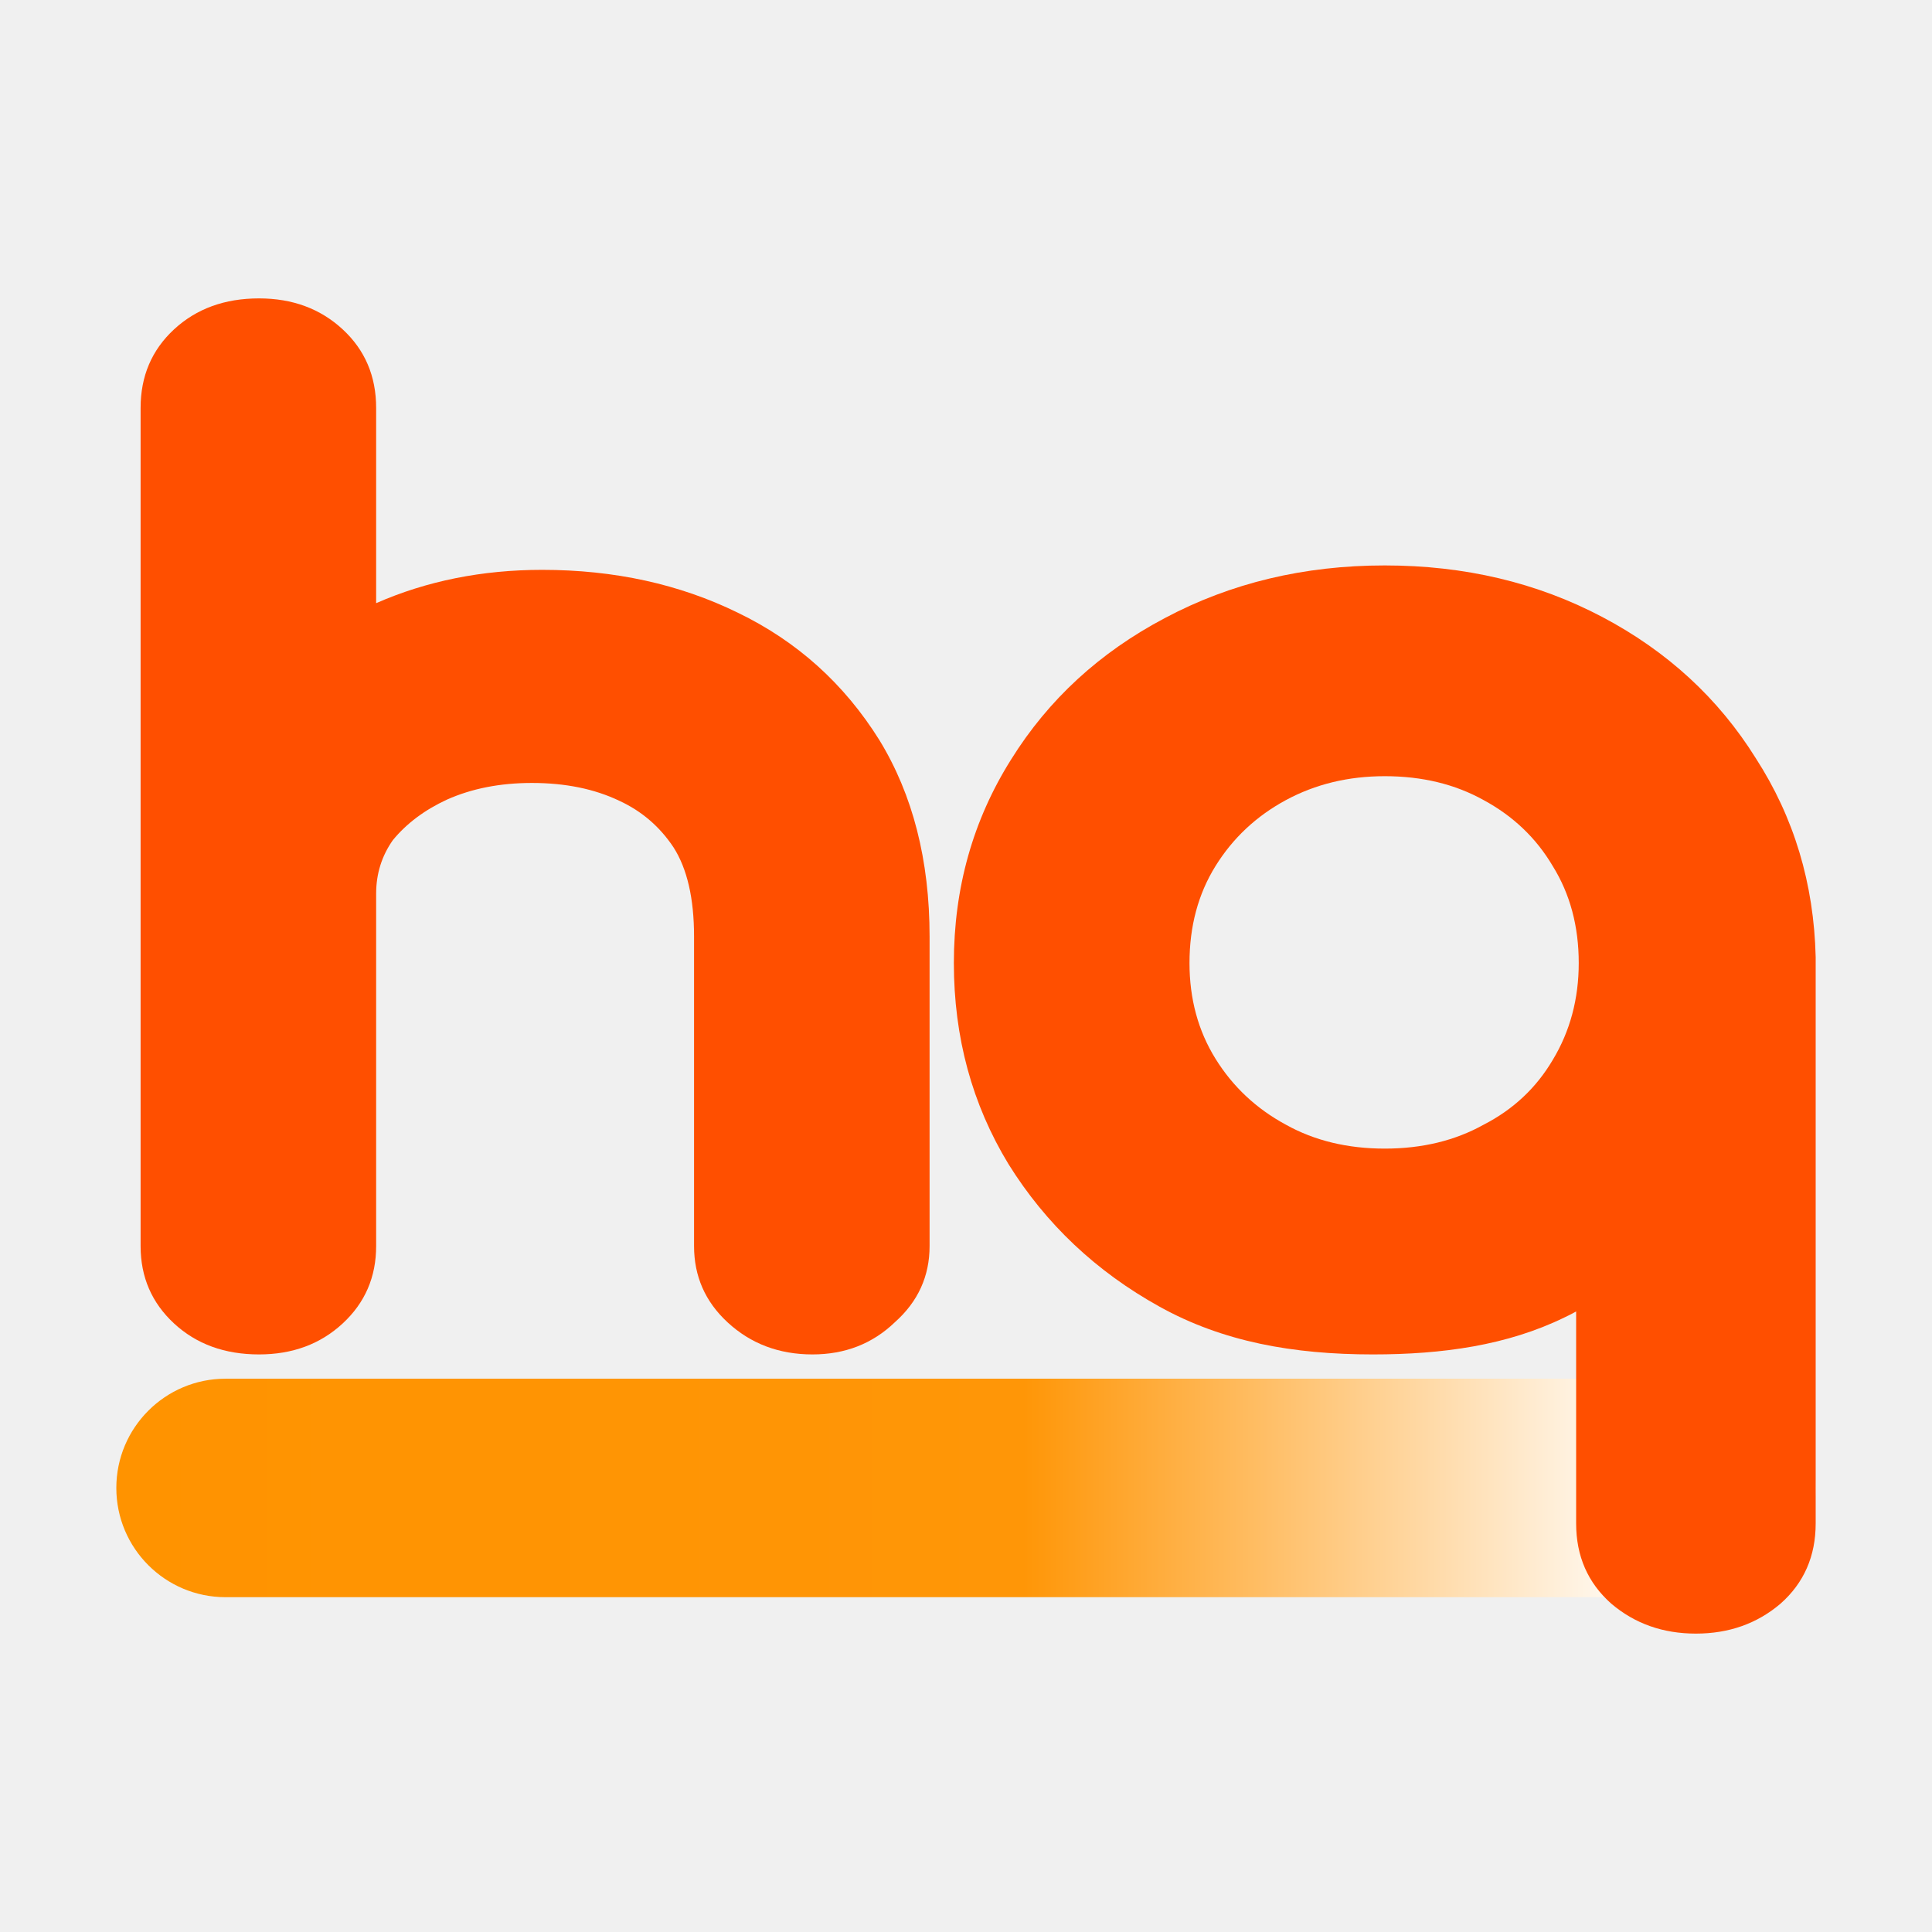
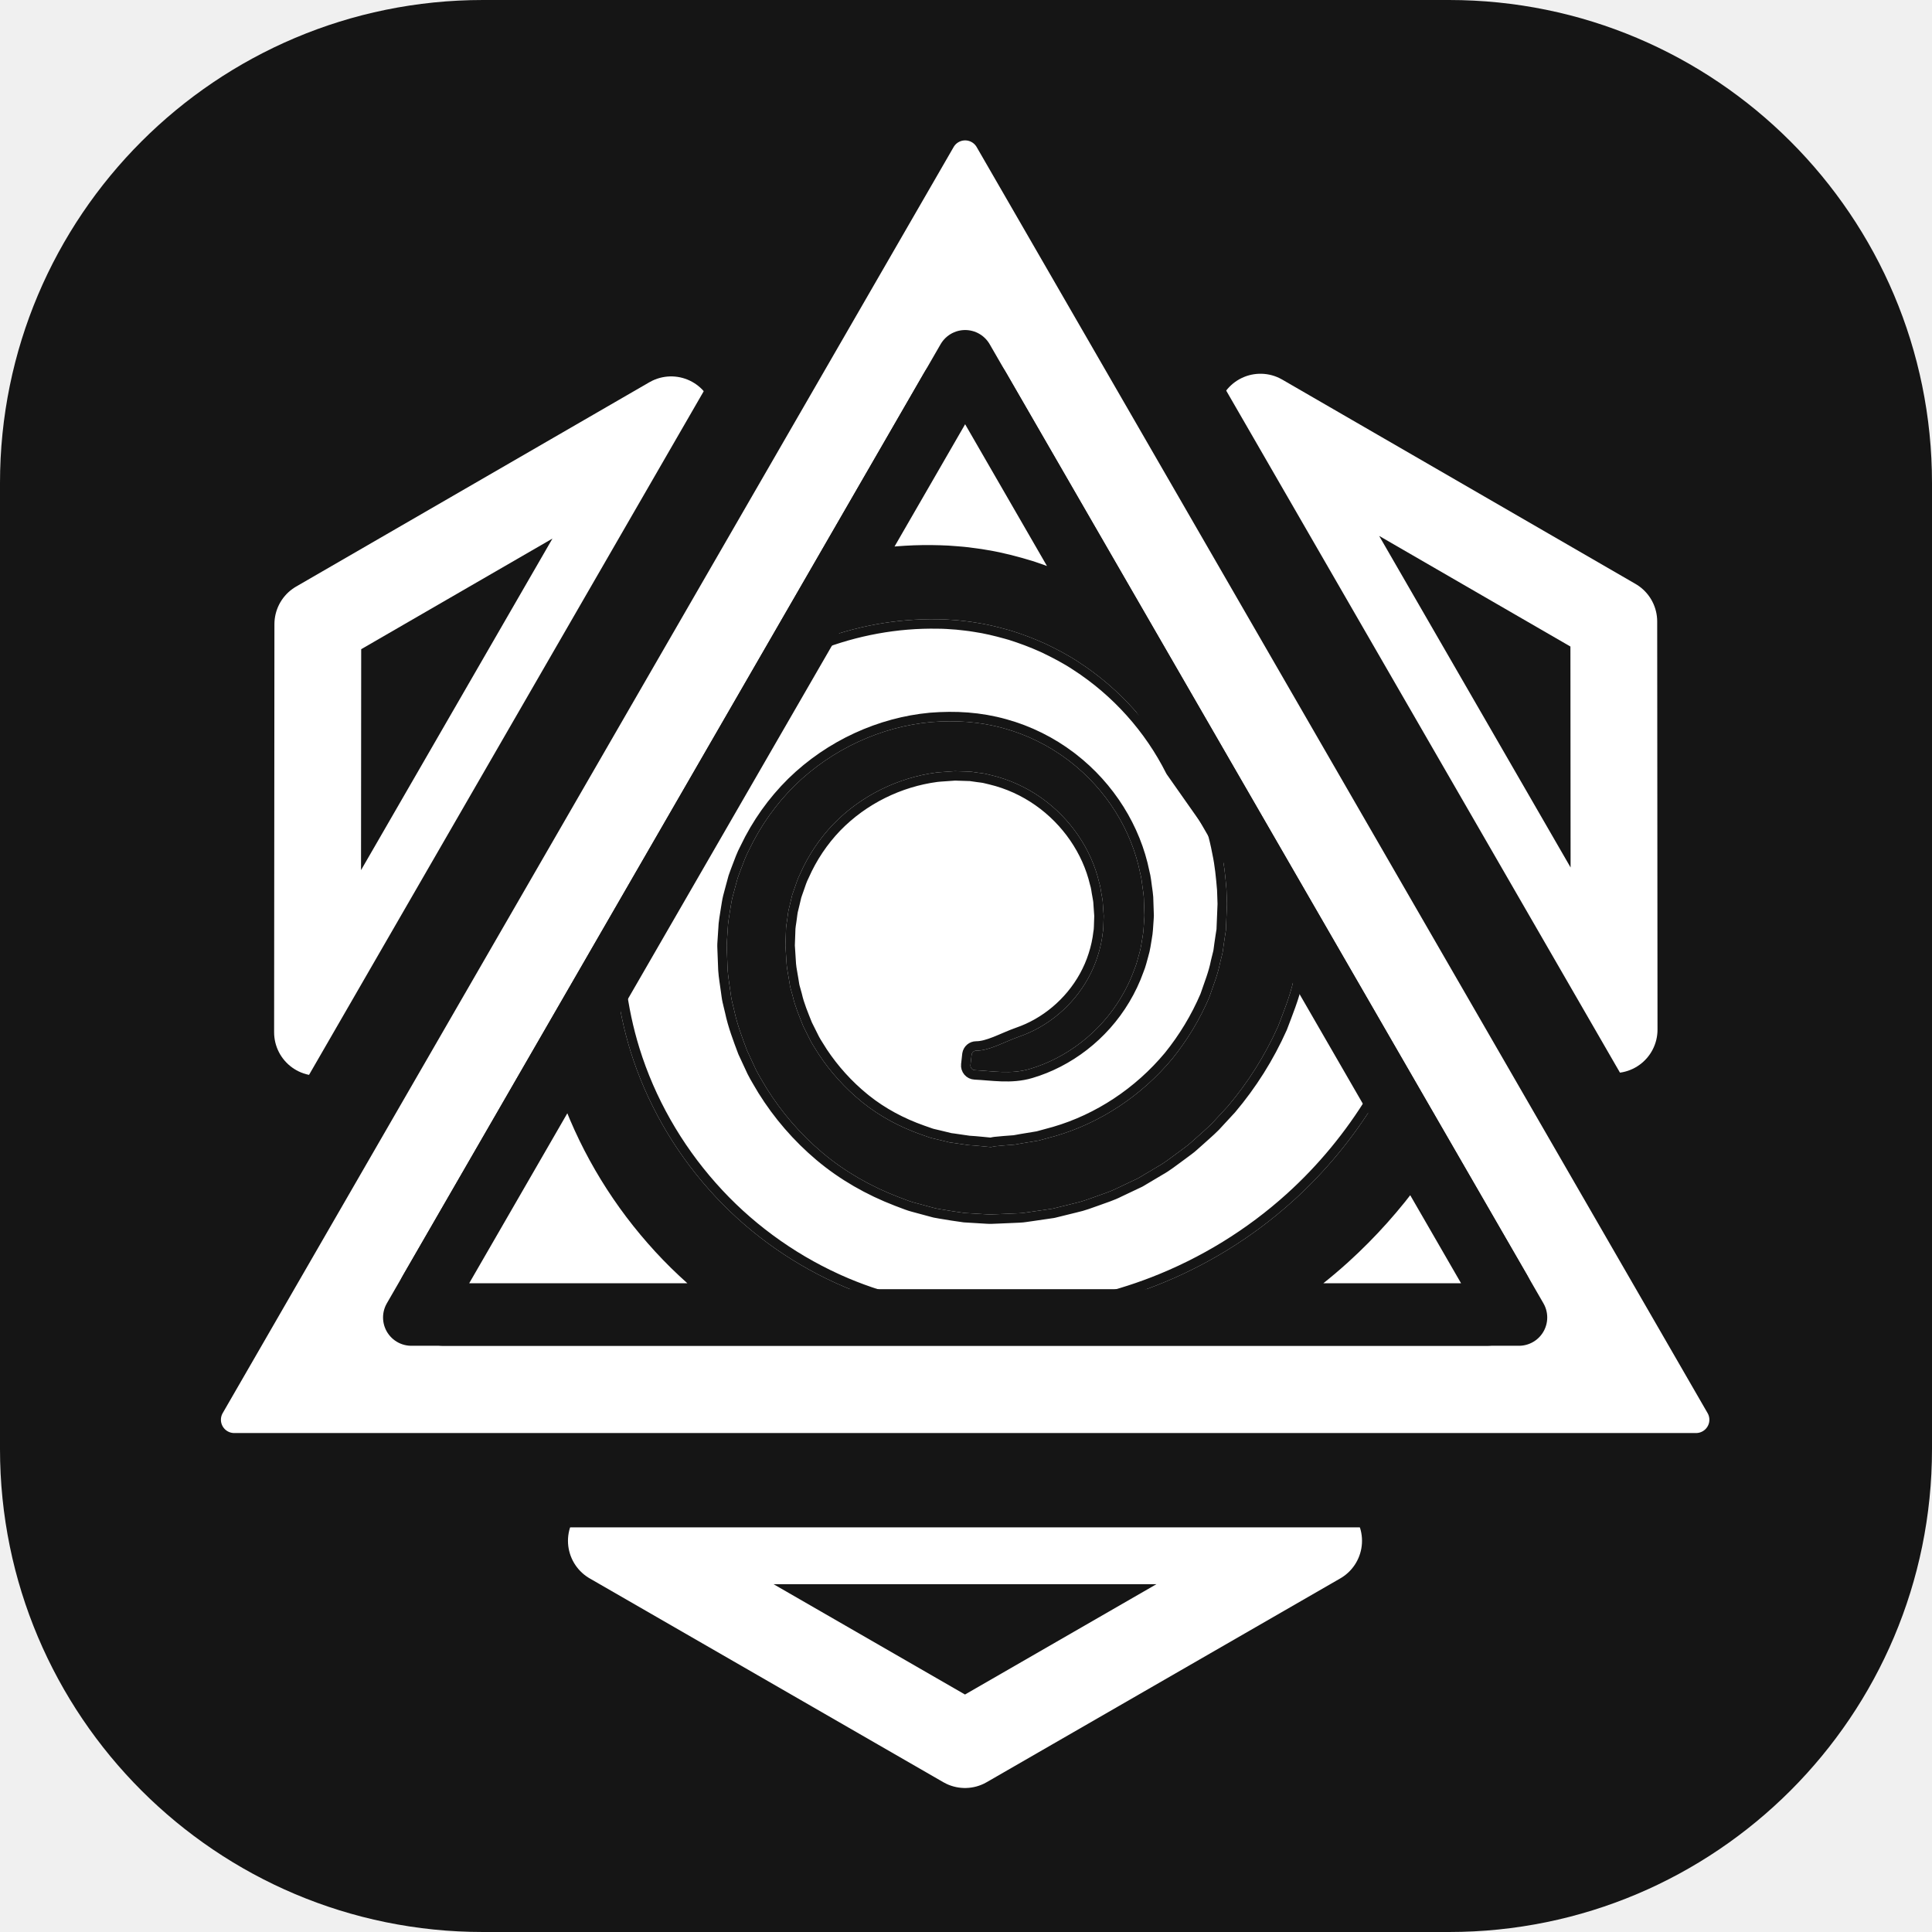
- <svg xmlns="http://www.w3.org/2000/svg" width="191" height="191" viewBox="30.5 25.5 191 191" fill="none">
-   <rect x="42" y="161.8" width="168" height="21.6" rx="10.8" fill="url(#paint0_linear_68_26)" />
-   <path d="M206.525 184.04C204.208 186.013 201.42 187 198.159 187C194.899 187 192.111 186.013 189.794 184.04C187.477 181.988 186.319 179.344 186.319 176.108V155.154C185.89 155.391 185.504 155.588 185.161 155.746C179.498 158.508 173.097 159.4 166.233 159.4C158.339 159.4 151.398 158.153 145.135 154.68C138.871 151.208 133.895 146.512 130.205 140.592C126.602 134.673 124.8 128.043 124.8 120.704C124.8 113.285 126.688 106.576 130.463 100.578C134.152 94.659 139.214 90.002 145.65 86.608C152.17 83.136 159.421 81.399 167.4 81.399C175.294 81.399 182.458 83.096 188.893 86.49C195.328 89.884 200.39 94.54 204.08 100.46C207.855 106.3 209.828 112.851 210 120.112C210 120.112 210 120.151 210 120.23V176.108C210 179.344 208.842 181.988 206.525 184.04ZM157.619 136.686C160.45 138.264 163.711 139.053 167.4 139.053C171.089 139.053 174.35 138.264 177.181 136.686C180.098 135.186 182.372 133.055 184.002 130.293C185.718 127.452 186.576 124.255 186.576 120.704C186.576 117.073 185.718 113.877 184.002 111.114C182.372 108.352 180.098 106.182 177.181 104.603C174.35 103.025 171.089 102.235 167.4 102.235C163.796 102.235 160.536 103.025 157.619 104.603C154.701 106.182 152.385 108.352 150.669 111.114C148.953 113.877 148.095 117.073 148.095 120.704C148.095 124.255 148.953 127.412 150.669 130.174C152.385 132.937 154.701 135.107 157.619 136.686Z" fill="#FF4F00" />
-   <path d="M64.377 156.34C62.172 158.38 59.415 159.4 56.106 159.4C52.713 159.4 49.914 158.38 47.708 156.34C45.503 154.3 44.4 151.75 44.4 148.689V65.828C44.4 62.69 45.503 60.1 47.708 58.06C49.914 56.02 52.713 55 56.106 55C59.415 55 62.172 56.02 64.377 58.06C66.583 60.1 67.686 62.69 67.686 65.828V85.131C72.69 82.934 78.162 81.836 84.1 81.836C91.225 81.836 97.672 83.248 103.441 86.073C109.294 88.898 113.96 93.096 117.438 98.667C120.746 104.081 122.4 110.555 122.4 118.087V148.689C122.4 151.671 121.255 154.182 118.964 156.222C116.759 158.341 114.044 159.4 110.821 159.4C107.513 159.4 104.713 158.341 102.423 156.222C100.217 154.182 99.115 151.671 99.115 148.689V118.087C99.115 114.321 98.436 111.378 97.079 109.26C95.721 107.22 93.94 105.69 91.734 104.67C89.274 103.493 86.39 102.904 83.082 102.904C79.943 102.904 77.144 103.453 74.684 104.552C72.478 105.572 70.697 106.906 69.34 108.554C68.237 110.123 67.686 111.888 67.686 113.85V148.689C67.686 151.75 66.583 154.3 64.377 156.34Z" fill="#FF4F00" />
-   <defs>
-     <linearGradient id="paint0_linear_68_26" x1="42" y1="172.6" x2="210" y2="172.6" gradientUnits="userSpaceOnUse">
-       <stop stop-color="#FF9300" />
-       <stop offset="0.534" stop-color="#FF9607" />
-       <stop offset="0.904" stop-color="white" />
-     </linearGradient>
-   </defs>
+ <svg xmlns="http://www.w3.org/2000/svg" width="1024" height="1024" viewBox="0 0 1024 1024" fill="none">
+   <rect width="1024" height="1024" rx="256" fill="#151515" />
+   <path d="M698.898 816.658L511.467 924.677L324.036 816.658H698.898Z" stroke="white" stroke-width="46" stroke-linejoin="round" />
+   <path d="M855.347 329.402L855.514 545.734L668.082 221.093L855.347 329.402Z" stroke="white" stroke-width="46" stroke-linejoin="round" />
+   <path d="M168.286 547.144L168.452 330.813L355.717 222.503L168.286 547.144Z" stroke="white" stroke-width="46" stroke-linejoin="round" />
+   <path d="M511.544 49.413L512.08 49.417C523.324 49.605 533.665 55.677 539.301 65.441L894.401 680.508C894.45 680.59 894.505 680.682 894.563 680.783L926.708 736.469V736.47C932.43 746.383 932.432 758.598 926.707 768.515V768.516C920.982 778.431 910.402 784.539 898.953 784.54H124.144C112.699 784.539 102.118 778.435 96.391 768.518V768.517C90.666 758.602 90.665 746.387 96.388 736.471L96.388 736.47L128.534 680.775L128.54 680.763L483.787 65.441C483.859 65.316 483.933 65.191 484.008 65.067L484.129 64.865L484.329 64.538C490.165 55.153 500.444 49.414 511.542 49.413H511.544ZM235.344 688.289H787.745L511.544 209.922L235.344 688.289Z" fill="white" stroke="#151515" stroke-width="50" stroke-linejoin="round" />
+   <mask id="path-6-inside-1_440_350" fill="white">
+     <path d="M432.464 339.966C453.108 331.885 475.215 327.802 497.204 328.231C500.751 328.232 503.531 328.49 506.003 328.658L507.047 328.724L507.297 328.745C510.218 329.07 513.683 329.39 516.968 329.963C522.721 330.803 528.321 332.168 533.738 333.676L536.059 334.332L536.177 334.367C541.98 336.203 547.73 338.328 553.327 340.862L554.444 341.375L554.512 341.406C560.231 344.176 566.064 347.169 571.566 350.83C593.362 364.896 611.088 384.778 622.546 407.595L644.371 438.649C645.611 442.911 646.649 447.221 647.459 451.567C647.463 451.589 647.468 451.612 647.472 451.634C648.859 458.084 649.48 464.693 650.052 471.424L650.229 476.439L650.313 478.983C650.314 479.005 650.316 479.028 650.317 479.051C650.315 479.107 650.315 479.179 650.314 479.264L650.258 480.677C650.105 484.48 649.949 488.141 649.797 491.942C649.773 492.529 649.777 492.816 649.747 493.102L649.574 494.159L649.571 494.177L649.214 496.447L649.211 496.472L648.548 500.982C648.412 501.809 648.322 502.658 648.237 503.343C648.145 504.071 648.047 504.723 647.885 505.377V505.378L646.7 510.165L646.674 510.285C645.463 516.489 643.105 522.261 640.946 528.589C635.912 540.374 629.26 551.352 621.283 561.226C605.023 580.739 583.214 595.174 559.466 602.079C556.492 602.88 553.439 603.728 550.505 604.524C547.409 605.031 544.396 605.543 541.34 606.036C540.488 606.154 539.615 606.344 538.943 606.474C538.199 606.619 537.584 606.716 537.003 606.733L536.889 606.739L532.199 607.097C532.185 607.098 532.17 607.099 532.155 607.101L527.466 607.544C527.383 607.552 527.3 607.564 527.218 607.58L525.203 607.979C525.162 607.976 525.113 607.972 525.055 607.967C524.787 607.943 524.42 607.908 523.973 607.864C523.095 607.778 521.881 607.654 520.614 607.53C518.144 607.289 515.237 607.021 513.404 606.939C510.979 606.581 508.554 606.231 506.139 605.882L505.103 605.732C504.148 605.589 503.813 605.593 503.177 605.463L501.007 604.928L500.996 604.926L496.631 603.872C495.854 603.666 495.014 603.491 494.355 603.34C493.645 603.176 493.036 603.017 492.481 602.813L492.446 602.801L488.17 601.302C477.055 597.378 466.548 591.813 457.47 584.547L457.468 584.545L456.616 583.857C447.859 576.72 440.268 568.29 434.088 559.003C433.323 557.722 432.495 556.457 431.742 555.275C430.964 554.056 430.243 552.888 429.615 551.697C428.327 549.106 427.024 546.509 425.741 543.937C423.569 538.453 421.37 533.337 420.153 527.938L420.124 527.819L418.958 523.627C418.805 523.07 418.695 522.469 418.588 521.78C418.49 521.15 418.381 520.357 418.245 519.619C417.779 516.473 417.184 514.052 416.935 511.254C416.752 508.446 416.568 505.48 416.383 502.671C416.383 502.668 416.383 502.664 416.383 502.66L416.309 501.614C416.306 501.497 416.305 501.39 416.299 501.296C416.296 501.254 416.29 501.196 416.283 501.132L416.359 498.986L416.537 494.19C416.539 494.158 416.54 494.125 416.539 494.092C416.531 490.788 417.056 489.149 417.401 486.117C417.508 485.431 417.583 484.733 417.652 484.172C417.727 483.557 417.807 483.013 417.932 482.473L418.912 478.448C418.913 478.443 418.915 478.437 418.916 478.432L419.855 474.461C420.238 473.193 420.664 472.155 421.164 470.672C422.117 467.942 422.846 465.552 424.005 463.324C424.029 463.277 424.052 463.229 424.073 463.18C428.393 453.372 434.414 444.389 441.731 436.778C456.464 421.598 476.049 412.17 496.146 409.486C498.716 409.187 500.996 409.14 503.815 408.894L505.707 408.757C505.808 408.754 505.906 408.751 505.996 408.745C506.003 408.744 506.078 408.739 506.192 408.724L506.981 408.759C506.992 408.759 507.003 408.76 507.013 408.76L511.327 408.892L513.458 408.967C513.476 408.968 513.495 408.968 513.513 408.968C514.223 408.977 514.743 409.015 515.05 409.074C515.089 409.081 515.129 409.088 515.168 409.094L518.645 409.593C519.277 409.689 519.917 409.758 520.448 409.821C521.003 409.888 521.497 409.955 521.983 410.054L525.581 410.917L525.583 410.917C534.999 413.17 543.867 417.231 551.653 422.7L551.656 422.702C567.246 433.625 578.432 450.056 582.574 467.706C582.592 467.781 582.613 467.856 582.637 467.929C582.948 468.851 583.146 469.842 583.329 470.961C583.499 471.997 583.672 473.26 583.919 474.447C584.133 475.812 584.338 476.617 584.444 477.675L584.676 481.102L584.676 481.11L584.921 484.568C584.921 484.572 584.921 484.576 584.921 484.58L584.979 485.34C584.978 485.387 584.978 485.443 584.976 485.503C584.976 485.54 584.974 485.606 584.973 485.638C584.973 485.651 584.973 485.671 584.972 485.693L584.908 487.561C584.878 488.207 584.86 488.867 584.842 489.503C584.824 490.147 584.808 490.765 584.783 491.362C584.732 492.582 584.65 493.57 584.497 494.3C584.489 494.338 584.482 494.377 584.475 494.416L584.459 494.534C584.027 498.433 583.096 502.781 581.785 506.797L581.777 506.822C580.505 510.865 578.796 514.766 576.772 518.442C568.638 533.206 555.14 544.285 540.241 549.4L540.231 549.404C536.38 550.744 532.03 552.795 528.329 554.255C524.408 555.801 520.787 556.886 517.432 556.878C516.212 556.875 515.18 557.762 514.99 558.956L514.975 559.072L514.373 564.481C514.298 565.159 514.506 565.837 514.948 566.356C515.391 566.874 516.029 567.186 516.709 567.218C519.026 567.326 521.343 567.518 523.717 567.707C526.075 567.894 528.484 568.078 530.902 568.158C535.744 568.318 540.741 568.069 545.797 566.563L545.796 566.563C565.075 560.866 583.024 547.419 594.263 528.522C597.066 523.838 599.458 518.823 601.342 513.547C602.478 510.882 603.126 507.842 603.816 505.499L603.816 505.498C604.686 502.728 605.08 499.473 605.538 496.843C606.143 493.621 606.17 491.035 606.361 488.662C606.362 488.653 606.363 488.644 606.363 488.635L606.495 486.741C606.497 486.715 606.499 486.688 606.5 486.661C606.506 486.488 606.504 486.583 606.525 486.342C606.545 486.114 606.557 485.821 606.566 485.225C606.567 485.182 606.566 485.139 606.565 485.096L606.528 484.059L606.246 475.69C606.245 475.668 606.244 475.645 606.243 475.623C606.153 474.142 605.866 472.478 605.722 471.292L605.708 471.196L605.636 470.731C605.291 468.391 605.045 465.348 604.293 462.647C599.746 440.062 586.469 418.555 567.028 403.546L566.097 402.835C556.127 395.294 544.55 389.481 532.076 386.033C519.01 382.399 506.412 381.694 493.324 382.729C493.313 382.73 493.302 382.731 493.29 382.732C467.178 385.159 441.182 396.859 421.295 416.278L421.286 416.288C411.414 426.031 403.116 437.633 396.998 450.511C395.246 453.756 394.025 457.255 392.812 460.43L392.805 460.448C392.221 462.016 391.526 463.765 390.953 465.487L390.913 465.62L389.523 470.745L388.147 475.9L388.138 475.939C387.681 477.769 387.399 479.97 387.107 481.592L387.096 481.656C386.576 485.058 385.746 489.415 385.699 492.58L385.391 497.328L385.236 499.678C385.213 499.882 385.206 500.085 385.203 500.166C385.194 500.369 385.188 500.609 385.183 500.84C385.179 501.071 385.176 501.308 385.177 501.505C385.178 501.601 385.179 501.702 385.182 501.792C385.182 501.804 385.185 501.879 385.193 501.981L385.237 503.241C385.237 503.244 385.238 503.248 385.238 503.251C385.38 506.824 385.509 510.326 385.651 513.926C385.652 513.947 385.653 513.969 385.654 513.991C385.895 517.646 386.587 521.422 387.023 524.8C387.026 524.828 387.03 524.857 387.035 524.885C387.272 526.323 387.474 528.559 387.904 530.384C387.905 530.388 387.906 530.392 387.907 530.396L389.171 535.643C390.695 542.931 393.377 549.931 395.918 556.708C395.94 556.766 395.964 556.825 395.99 556.881C397.533 560.201 399.082 563.523 400.622 566.855C400.631 566.875 400.64 566.896 400.65 566.916C402.321 570.284 404.494 573.624 406.216 576.643C406.232 576.671 406.248 576.699 406.265 576.726C414.227 589.491 424.226 601.136 435.987 611.039C447.785 620.975 461.467 628.788 476.096 634.398C476.1 634.4 476.105 634.402 476.109 634.403L481.512 636.441C483.421 637.178 485.713 637.677 487.267 638.135C487.285 638.141 487.304 638.146 487.323 638.151L492.952 639.668L492.957 639.67L495.776 640.423C495.814 640.434 495.853 640.443 495.892 640.451C496.904 640.67 498.099 640.848 498.988 641.006C498.995 641.007 499.004 641.009 499.011 641.01C503.045 641.689 507.238 642.374 511.272 642.899C511.329 642.906 511.386 642.911 511.443 642.914C513.18 643.018 514.918 643.124 516.656 643.23C518.394 643.336 520.134 643.442 521.875 643.546L521.879 643.546L523.143 643.619C523.351 643.638 523.588 643.646 523.717 643.651C523.968 643.66 524.267 643.667 524.547 643.672C524.825 643.677 525.103 643.68 525.307 643.679C525.392 643.678 525.524 643.676 525.642 643.669C525.673 643.667 525.735 643.662 525.808 643.653L528.508 643.548L528.516 643.548L534.323 643.303L534.327 643.303L540.144 643.048C541.253 643.018 542.322 642.883 543.297 642.74C544.333 642.588 545.197 642.441 546.11 642.338C546.137 642.335 546.165 642.332 546.192 642.328C550.054 641.763 553.925 641.197 557.797 640.632C557.876 640.62 557.955 640.605 558.033 640.586C559.94 640.115 561.85 639.644 563.76 639.173C565.665 638.703 567.572 638.232 569.476 637.762C573.528 636.905 577.413 635.367 580.998 634.112C581.014 634.106 581.03 634.101 581.045 634.095C584.518 632.799 588.626 631.571 592.333 629.649C595.916 627.96 599.527 626.236 603.105 624.545C603.177 624.511 603.247 624.474 603.315 624.434C606.748 622.387 610.143 620.377 613.603 618.317C617.286 616.295 620.654 613.537 623.714 611.359C623.728 611.35 623.742 611.34 623.755 611.33L628.571 607.753C629.51 607.085 630.358 606.352 631.126 605.663C631.927 604.946 632.598 604.318 633.333 603.702C633.36 603.679 633.388 603.655 633.415 603.63C636.263 601.018 639.562 598.272 642.459 595.339C642.478 595.319 642.498 595.298 642.517 595.278C645.315 592.243 647.991 589.36 650.805 586.308C650.829 586.282 650.853 586.255 650.876 586.228C661.549 573.597 670.536 559.379 677.407 543.986C677.427 543.942 677.445 543.897 677.462 543.852C680.35 536.205 683.615 528.274 685.517 519.903L687.107 513.854C687.669 511.718 687.971 509.065 688.313 507.197C688.317 507.177 688.32 507.156 688.324 507.136L688.326 507.117L729.492 578.422C730.393 579.983 730.284 581.899 729.279 583.337C717.298 602.997 702.502 621.004 685.353 636.488C663.885 655.901 638.812 671.287 611.842 681.712L611.842 681.712C600.817 685.978 589.489 689.389 577.97 691.989C577.639 692.063 577.3 692.101 576.961 692.101H478.477C478.104 692.101 477.733 692.056 477.371 691.966C465.933 689.122 454.724 685.314 443.938 680.477L442.722 679.927C417.222 668.305 394.182 651.314 375.662 630.351C356.833 609.119 342.507 583.977 334.141 557.018L334.141 557.015C330.676 545.826 328.275 534.364 326.819 522.799C326.694 521.807 326.897 520.802 327.397 519.936L430.166 341.942L430.267 341.775C430.788 340.956 431.557 340.322 432.464 339.966Z" />
+     <path d="M524.905 643.588C524.9 643.586 524.895 643.586 524.89 643.584C524.886 643.583 524.882 643.581 524.877 643.58C524.886 643.583 524.896 643.585 524.905 643.588Z" />
+     <path d="M416.265 501.502C416.263 501.535 416.26 501.565 416.257 501.59C416.261 501.558 416.262 501.526 416.265 501.494C416.265 501.496 416.265 501.499 416.265 501.502Z" />
+   </mask>
+   <path d="M432.464 339.966C453.108 331.885 475.215 327.802 497.204 328.231C500.751 328.232 503.531 328.49 506.003 328.658L507.047 328.724L507.297 328.745C510.218 329.07 513.683 329.39 516.968 329.963C522.721 330.803 528.321 332.168 533.738 333.676L536.059 334.332L536.177 334.367C541.98 336.203 547.73 338.328 553.327 340.862L554.444 341.375L554.512 341.406C560.231 344.176 566.064 347.169 571.566 350.83C593.362 364.896 611.088 384.778 622.546 407.595L644.371 438.649C645.611 442.911 646.649 447.221 647.459 451.567C647.463 451.589 647.468 451.612 647.472 451.634C648.859 458.084 649.48 464.693 650.052 471.424L650.229 476.439L650.313 478.983C650.314 479.005 650.316 479.028 650.317 479.051C650.315 479.107 650.315 479.179 650.314 479.264L650.258 480.677C650.105 484.48 649.949 488.141 649.797 491.942C649.773 492.529 649.777 492.816 649.747 493.102L649.574 494.159L649.571 494.177L649.214 496.447L649.211 496.472L648.548 500.982C648.412 501.809 648.322 502.658 648.237 503.343C648.145 504.071 648.047 504.723 647.885 505.377V505.378L646.7 510.165L646.674 510.285C645.463 516.489 643.105 522.261 640.946 528.589C635.912 540.374 629.26 551.352 621.283 561.226C605.023 580.739 583.214 595.174 559.466 602.079C556.492 602.88 553.439 603.728 550.505 604.524C547.409 605.031 544.396 605.543 541.34 606.036C540.488 606.154 539.615 606.344 538.943 606.474C538.199 606.619 537.584 606.716 537.003 606.733L536.889 606.739L532.199 607.097C532.185 607.098 532.17 607.099 532.155 607.101L527.466 607.544C527.383 607.552 527.3 607.564 527.218 607.58L525.203 607.979C525.162 607.976 525.113 607.972 525.055 607.967C524.787 607.943 524.42 607.908 523.973 607.864C523.095 607.778 521.881 607.654 520.614 607.53C518.144 607.289 515.237 607.021 513.404 606.939C510.979 606.581 508.554 606.231 506.139 605.882L505.103 605.732C504.148 605.589 503.813 605.593 503.177 605.463L501.007 604.928L500.996 604.926L496.631 603.872C495.854 603.666 495.014 603.491 494.355 603.34C493.645 603.176 493.036 603.017 492.481 602.813L492.446 602.801L488.17 601.302C477.055 597.378 466.548 591.813 457.47 584.547L457.468 584.545L456.616 583.857C447.859 576.72 440.268 568.29 434.088 559.003C433.323 557.722 432.495 556.457 431.742 555.275C430.964 554.056 430.243 552.888 429.615 551.697C428.327 549.106 427.024 546.509 425.741 543.937C423.569 538.453 421.37 533.337 420.153 527.938L420.124 527.819L418.958 523.627C418.805 523.07 418.695 522.469 418.588 521.78C418.49 521.15 418.381 520.357 418.245 519.619C417.779 516.473 417.184 514.052 416.935 511.254C416.752 508.446 416.568 505.48 416.383 502.671C416.383 502.668 416.383 502.664 416.383 502.66L416.309 501.614C416.306 501.497 416.305 501.39 416.299 501.296C416.296 501.254 416.29 501.196 416.283 501.132L416.359 498.986L416.537 494.19C416.539 494.158 416.54 494.125 416.539 494.092C416.531 490.788 417.056 489.149 417.401 486.117C417.508 485.431 417.583 484.733 417.652 484.172C417.727 483.557 417.807 483.013 417.932 482.473L418.912 478.448C418.913 478.443 418.915 478.437 418.916 478.432L419.855 474.461C420.238 473.193 420.664 472.155 421.164 470.672C422.117 467.942 422.846 465.552 424.005 463.324C424.029 463.277 424.052 463.229 424.073 463.18C428.393 453.372 434.414 444.389 441.731 436.778C456.464 421.598 476.049 412.17 496.146 409.486C498.716 409.187 500.996 409.14 503.815 408.894L505.707 408.757C505.808 408.754 505.906 408.751 505.996 408.745C506.003 408.744 506.078 408.739 506.192 408.724L506.981 408.759C506.992 408.759 507.003 408.76 507.013 408.76L511.327 408.892L513.458 408.967C513.476 408.968 513.495 408.968 513.513 408.968C514.223 408.977 514.743 409.015 515.05 409.074C515.089 409.081 515.129 409.088 515.168 409.094L518.645 409.593C519.277 409.689 519.917 409.758 520.448 409.821C521.003 409.888 521.497 409.955 521.983 410.054L525.581 410.917L525.583 410.917C534.999 413.17 543.867 417.231 551.653 422.7L551.656 422.702C567.246 433.625 578.432 450.056 582.574 467.706C582.592 467.781 582.613 467.856 582.637 467.929C582.948 468.851 583.146 469.842 583.329 470.961C583.499 471.997 583.672 473.26 583.919 474.447C584.133 475.812 584.338 476.617 584.444 477.675L584.676 481.102L584.676 481.11L584.921 484.568C584.921 484.572 584.921 484.576 584.921 484.58L584.979 485.34C584.978 485.387 584.978 485.443 584.976 485.503C584.976 485.54 584.974 485.606 584.973 485.638C584.973 485.651 584.973 485.671 584.972 485.693L584.908 487.561C584.878 488.207 584.86 488.867 584.842 489.503C584.824 490.147 584.808 490.765 584.783 491.362C584.732 492.582 584.65 493.57 584.497 494.3C584.489 494.338 584.482 494.377 584.475 494.416L584.459 494.534C584.027 498.433 583.096 502.781 581.785 506.797L581.777 506.822C580.505 510.865 578.796 514.766 576.772 518.442C568.638 533.206 555.14 544.285 540.241 549.4L540.231 549.404C536.38 550.744 532.03 552.795 528.329 554.255C524.408 555.801 520.787 556.886 517.432 556.878C516.212 556.875 515.18 557.762 514.99 558.956L514.975 559.072L514.373 564.481C514.298 565.159 514.506 565.837 514.948 566.356C515.391 566.874 516.029 567.186 516.709 567.218C519.026 567.326 521.343 567.518 523.717 567.707C526.075 567.894 528.484 568.078 530.902 568.158C535.744 568.318 540.741 568.069 545.797 566.563L545.796 566.563C565.075 560.866 583.024 547.419 594.263 528.522C597.066 523.838 599.458 518.823 601.342 513.547C602.478 510.882 603.126 507.842 603.816 505.499L603.816 505.498C604.686 502.728 605.08 499.473 605.538 496.843C606.143 493.621 606.17 491.035 606.361 488.662C606.362 488.653 606.363 488.644 606.363 488.635L606.495 486.741C606.497 486.715 606.499 486.688 606.5 486.661C606.506 486.488 606.504 486.583 606.525 486.342C606.545 486.114 606.557 485.821 606.566 485.225C606.567 485.182 606.566 485.139 606.565 485.096L606.528 484.059L606.246 475.69C606.245 475.668 606.244 475.645 606.243 475.623C606.153 474.142 605.866 472.478 605.722 471.292L605.708 471.196L605.636 470.731C605.291 468.391 605.045 465.348 604.293 462.647C599.746 440.062 586.469 418.555 567.028 403.546L566.097 402.835C556.127 395.294 544.55 389.481 532.076 386.033C519.01 382.399 506.412 381.694 493.324 382.729C493.313 382.73 493.302 382.731 493.29 382.732C467.178 385.159 441.182 396.859 421.295 416.278L421.286 416.288C411.414 426.031 403.116 437.633 396.998 450.511C395.246 453.756 394.025 457.255 392.812 460.43L392.805 460.448C392.221 462.016 391.526 463.765 390.953 465.487L390.913 465.62L389.523 470.745L388.147 475.9L388.138 475.939C387.681 477.769 387.399 479.97 387.107 481.592L387.096 481.656C386.576 485.058 385.746 489.415 385.699 492.58L385.391 497.328L385.236 499.678C385.213 499.882 385.206 500.085 385.203 500.166C385.194 500.369 385.188 500.609 385.183 500.84C385.179 501.071 385.176 501.308 385.177 501.505C385.178 501.601 385.179 501.702 385.182 501.792C385.182 501.804 385.185 501.879 385.193 501.981L385.237 503.241C385.237 503.244 385.238 503.248 385.238 503.251C385.38 506.824 385.509 510.326 385.651 513.926C385.652 513.947 385.653 513.969 385.654 513.991C385.895 517.646 386.587 521.422 387.023 524.8C387.026 524.828 387.03 524.857 387.035 524.885C387.272 526.323 387.474 528.559 387.904 530.384C387.905 530.388 387.906 530.392 387.907 530.396L389.171 535.643C390.695 542.931 393.377 549.931 395.918 556.708C395.94 556.766 395.964 556.825 395.99 556.881C397.533 560.201 399.082 563.523 400.622 566.855C400.631 566.875 400.64 566.896 400.65 566.916C402.321 570.284 404.494 573.624 406.216 576.643C406.232 576.671 406.248 576.699 406.265 576.726C414.227 589.491 424.226 601.136 435.987 611.039C447.785 620.975 461.467 628.788 476.096 634.398C476.1 634.4 476.105 634.402 476.109 634.403L481.512 636.441C483.421 637.178 485.713 637.677 487.267 638.135C487.285 638.141 487.304 638.146 487.323 638.151L492.952 639.668L492.957 639.67L495.776 640.423C495.814 640.434 495.853 640.443 495.892 640.451C496.904 640.67 498.099 640.848 498.988 641.006C498.995 641.007 499.004 641.009 499.011 641.01C503.045 641.689 507.238 642.374 511.272 642.899C511.329 642.906 511.386 642.911 511.443 642.914C513.18 643.018 514.918 643.124 516.656 643.23C518.394 643.336 520.134 643.442 521.875 643.546L521.879 643.546L523.143 643.619C523.351 643.638 523.588 643.646 523.717 643.651C523.968 643.66 524.267 643.667 524.547 643.672C524.825 643.677 525.103 643.68 525.307 643.679C525.392 643.678 525.524 643.676 525.642 643.669C525.673 643.667 525.735 643.662 525.808 643.653L528.508 643.548L528.516 643.548L534.323 643.303L534.327 643.303L540.144 643.048C541.253 643.018 542.322 642.883 543.297 642.74C544.333 642.588 545.197 642.441 546.11 642.338C546.137 642.335 546.165 642.332 546.192 642.328C550.054 641.763 553.925 641.197 557.797 640.632C557.876 640.62 557.955 640.605 558.033 640.586C559.94 640.115 561.85 639.644 563.76 639.173C565.665 638.703 567.572 638.232 569.476 637.762C573.528 636.905 577.413 635.367 580.998 634.112C581.014 634.106 581.03 634.101 581.045 634.095C584.518 632.799 588.626 631.571 592.333 629.649C595.916 627.96 599.527 626.236 603.105 624.545C603.177 624.511 603.247 624.474 603.315 624.434C606.748 622.387 610.143 620.377 613.603 618.317C617.286 616.295 620.654 613.537 623.714 611.359C623.728 611.35 623.742 611.34 623.755 611.33L628.571 607.753C629.51 607.085 630.358 606.352 631.126 605.663C631.927 604.946 632.598 604.318 633.333 603.702C633.36 603.679 633.388 603.655 633.415 603.63C636.263 601.018 639.562 598.272 642.459 595.339C642.478 595.319 642.498 595.298 642.517 595.278C645.315 592.243 647.991 589.36 650.805 586.308C650.829 586.282 650.853 586.255 650.876 586.228C661.549 573.597 670.536 559.379 677.407 543.986C677.427 543.942 677.445 543.897 677.462 543.852C680.35 536.205 683.615 528.274 685.517 519.903L687.107 513.854C687.669 511.718 687.971 509.065 688.313 507.197C688.317 507.177 688.32 507.156 688.324 507.136L688.326 507.117L729.492 578.422C730.393 579.983 730.284 581.899 729.279 583.337C717.298 602.997 702.502 621.004 685.353 636.488C663.885 655.901 638.812 671.287 611.842 681.712L611.842 681.712C600.817 685.978 589.489 689.389 577.97 691.989C577.639 692.063 577.3 692.101 576.961 692.101H478.477C478.104 692.101 477.733 692.056 477.371 691.966C465.933 689.122 454.724 685.314 443.938 680.477L442.722 679.927C417.222 668.305 394.182 651.314 375.662 630.351C356.833 609.119 342.507 583.977 334.141 557.018L334.141 557.015C330.676 545.826 328.275 534.364 326.819 522.799C326.694 521.807 326.897 520.802 327.397 519.936L430.166 341.942L430.267 341.775C430.788 340.956 431.557 340.322 432.464 339.966Z" fill="white" />
+   <path d="M524.905 643.588C524.9 643.586 524.895 643.586 524.89 643.584C524.886 643.583 524.882 643.581 524.877 643.58C524.886 643.583 524.896 643.585 524.905 643.588Z" fill="white" />
+   <path d="M416.265 501.502C416.263 501.535 416.26 501.565 416.257 501.59C416.261 501.558 416.262 501.526 416.265 501.494C416.265 501.496 416.265 501.499 416.265 501.502Z" fill="white" />
+   <path d="M432.464 339.966C453.108 331.885 475.215 327.802 497.204 328.231C500.751 328.232 503.531 328.49 506.003 328.658L507.047 328.724L507.297 328.745C510.218 329.07 513.683 329.39 516.968 329.963C522.721 330.803 528.321 332.168 533.738 333.676L536.059 334.332L536.177 334.367C541.98 336.203 547.73 338.328 553.327 340.862L554.444 341.375L554.512 341.406C560.231 344.176 566.064 347.169 571.566 350.83C593.362 364.896 611.088 384.778 622.546 407.595L644.371 438.649C645.611 442.911 646.649 447.221 647.459 451.567C647.463 451.589 647.468 451.612 647.472 451.634C648.859 458.084 649.48 464.693 650.052 471.424L650.229 476.439L650.313 478.983C650.314 479.005 650.316 479.028 650.317 479.051C650.315 479.107 650.315 479.179 650.314 479.264L650.258 480.677C650.105 484.48 649.949 488.141 649.797 491.942C649.773 492.529 649.777 492.816 649.747 493.102L649.574 494.159L649.571 494.177L649.214 496.447L649.211 496.472L648.548 500.982C648.412 501.809 648.322 502.658 648.237 503.343C648.145 504.071 648.047 504.723 647.885 505.377V505.378L646.7 510.165L646.674 510.285C645.463 516.489 643.105 522.261 640.946 528.589C635.912 540.374 629.26 551.352 621.283 561.226C605.023 580.739 583.214 595.174 559.466 602.079C556.492 602.88 553.439 603.728 550.505 604.524C547.409 605.031 544.396 605.543 541.34 606.036C540.488 606.154 539.615 606.344 538.943 606.474C538.199 606.619 537.584 606.716 537.003 606.733L536.889 606.739L532.199 607.097C532.185 607.098 532.17 607.099 532.155 607.101L527.466 607.544C527.383 607.552 527.3 607.564 527.218 607.58L525.203 607.979C525.162 607.976 525.113 607.972 525.055 607.967C524.787 607.943 524.42 607.908 523.973 607.864C523.095 607.778 521.881 607.654 520.614 607.53C518.144 607.289 515.237 607.021 513.404 606.939C510.979 606.581 508.554 606.231 506.139 605.882L505.103 605.732C504.148 605.589 503.813 605.593 503.177 605.463L501.007 604.928L500.996 604.926L496.631 603.872C495.854 603.666 495.014 603.491 494.355 603.34C493.645 603.176 493.036 603.017 492.481 602.813L492.446 602.801L488.17 601.302C477.055 597.378 466.548 591.813 457.47 584.547L457.468 584.545L456.616 583.857C447.859 576.72 440.268 568.29 434.088 559.003C433.323 557.722 432.495 556.457 431.742 555.275C430.964 554.056 430.243 552.888 429.615 551.697C428.327 549.106 427.024 546.509 425.741 543.937C423.569 538.453 421.37 533.337 420.153 527.938L420.124 527.819L418.958 523.627C418.805 523.07 418.695 522.469 418.588 521.78C418.49 521.15 418.381 520.357 418.245 519.619C417.779 516.473 417.184 514.052 416.935 511.254C416.752 508.446 416.568 505.48 416.383 502.671C416.383 502.668 416.383 502.664 416.383 502.66L416.309 501.614C416.306 501.497 416.305 501.39 416.299 501.296C416.296 501.254 416.29 501.196 416.283 501.132L416.359 498.986L416.537 494.19C416.539 494.158 416.54 494.125 416.539 494.092C416.531 490.788 417.056 489.149 417.401 486.117C417.508 485.431 417.583 484.733 417.652 484.172C417.727 483.557 417.807 483.013 417.932 482.473L418.912 478.448C418.913 478.443 418.915 478.437 418.916 478.432L419.855 474.461C420.238 473.193 420.664 472.155 421.164 470.672C422.117 467.942 422.846 465.552 424.005 463.324C424.029 463.277 424.052 463.229 424.073 463.18C428.393 453.372 434.414 444.389 441.731 436.778C456.464 421.598 476.049 412.17 496.146 409.486C498.716 409.187 500.996 409.14 503.815 408.894L505.707 408.757C505.808 408.754 505.906 408.751 505.996 408.745C506.003 408.744 506.078 408.739 506.192 408.724L506.981 408.759C506.992 408.759 507.003 408.76 507.013 408.76L511.327 408.892L513.458 408.967C513.476 408.968 513.495 408.968 513.513 408.968C514.223 408.977 514.743 409.015 515.05 409.074C515.089 409.081 515.129 409.088 515.168 409.094L518.645 409.593C519.277 409.689 519.917 409.758 520.448 409.821C521.003 409.888 521.497 409.955 521.983 410.054L525.581 410.917L525.583 410.917C534.999 413.17 543.867 417.231 551.653 422.7L551.656 422.702C567.246 433.625 578.432 450.056 582.574 467.706C582.592 467.781 582.613 467.856 582.637 467.929C582.948 468.851 583.146 469.842 583.329 470.961C583.499 471.997 583.672 473.26 583.919 474.447C584.133 475.812 584.338 476.617 584.444 477.675L584.676 481.102L584.676 481.11L584.921 484.568C584.921 484.572 584.921 484.576 584.921 484.58L584.979 485.34C584.978 485.387 584.978 485.443 584.976 485.503C584.976 485.54 584.974 485.606 584.973 485.638C584.973 485.651 584.973 485.671 584.972 485.693L584.908 487.561C584.878 488.207 584.86 488.867 584.842 489.503C584.824 490.147 584.808 490.765 584.783 491.362C584.732 492.582 584.65 493.57 584.497 494.3C584.489 494.338 584.482 494.377 584.475 494.416L584.459 494.534C584.027 498.433 583.096 502.781 581.785 506.797L581.777 506.822C580.505 510.865 578.796 514.766 576.772 518.442C568.638 533.206 555.14 544.285 540.241 549.4L540.231 549.404C536.38 550.744 532.03 552.795 528.329 554.255C524.408 555.801 520.787 556.886 517.432 556.878C516.212 556.875 515.18 557.762 514.99 558.956L514.975 559.072L514.373 564.481C514.298 565.159 514.506 565.837 514.948 566.356C515.391 566.874 516.029 567.186 516.709 567.218C519.026 567.326 521.343 567.518 523.717 567.707C526.075 567.894 528.484 568.078 530.902 568.158C535.744 568.318 540.741 568.069 545.797 566.563L545.796 566.563C565.075 560.866 583.024 547.419 594.263 528.522C597.066 523.838 599.458 518.823 601.342 513.547C602.478 510.882 603.126 507.842 603.816 505.499L603.816 505.498C604.686 502.728 605.08 499.473 605.538 496.843C606.143 493.621 606.17 491.035 606.361 488.662C606.362 488.653 606.363 488.644 606.363 488.635L606.495 486.741C606.497 486.715 606.499 486.688 606.5 486.661C606.506 486.488 606.504 486.583 606.525 486.342C606.545 486.114 606.557 485.821 606.566 485.225C606.567 485.182 606.566 485.139 606.565 485.096L606.528 484.059L606.246 475.69C606.245 475.668 606.244 475.645 606.243 475.623C606.153 474.142 605.866 472.478 605.722 471.292L605.708 471.196L605.636 470.731C605.291 468.391 605.045 465.348 604.293 462.647C599.746 440.062 586.469 418.555 567.028 403.546L566.097 402.835C556.127 395.294 544.55 389.481 532.076 386.033C519.01 382.399 506.412 381.694 493.324 382.729C493.313 382.73 493.302 382.731 493.29 382.732C467.178 385.159 441.182 396.859 421.295 416.278L421.286 416.288C411.414 426.031 403.116 437.633 396.998 450.511C395.246 453.756 394.025 457.255 392.812 460.43L392.805 460.448C392.221 462.016 391.526 463.765 390.953 465.487L390.913 465.62L389.523 470.745L388.147 475.9L388.138 475.939C387.681 477.769 387.399 479.97 387.107 481.592L387.096 481.656C386.576 485.058 385.746 489.415 385.699 492.58L385.391 497.328L385.236 499.678C385.213 499.882 385.206 500.085 385.203 500.166C385.194 500.369 385.188 500.609 385.183 500.84C385.179 501.071 385.176 501.308 385.177 501.505C385.178 501.601 385.179 501.702 385.182 501.792C385.182 501.804 385.185 501.879 385.193 501.981L385.237 503.241C385.237 503.244 385.238 503.248 385.238 503.251C385.38 506.824 385.509 510.326 385.651 513.926C385.652 513.947 385.653 513.969 385.654 513.991C385.895 517.646 386.587 521.422 387.023 524.8C387.026 524.828 387.03 524.857 387.035 524.885C387.272 526.323 387.474 528.559 387.904 530.384C387.905 530.388 387.906 530.392 387.907 530.396L389.171 535.643C390.695 542.931 393.377 549.931 395.918 556.708C395.94 556.766 395.964 556.825 395.99 556.881C397.533 560.201 399.082 563.523 400.622 566.855C400.631 566.875 400.64 566.896 400.65 566.916C402.321 570.284 404.494 573.624 406.216 576.643C406.232 576.671 406.248 576.699 406.265 576.726C414.227 589.491 424.226 601.136 435.987 611.039C447.785 620.975 461.467 628.788 476.096 634.398C476.1 634.4 476.105 634.402 476.109 634.403L481.512 636.441C483.421 637.178 485.713 637.677 487.267 638.135C487.285 638.141 487.304 638.146 487.323 638.151L492.952 639.668L492.957 639.67L495.776 640.423C495.814 640.434 495.853 640.443 495.892 640.451C496.904 640.67 498.099 640.848 498.988 641.006C498.995 641.007 499.004 641.009 499.011 641.01C503.045 641.689 507.238 642.374 511.272 642.899C511.329 642.906 511.386 642.911 511.443 642.914C513.18 643.018 514.918 643.124 516.656 643.23C518.394 643.336 520.134 643.442 521.875 643.546L521.879 643.546L523.143 643.619C523.351 643.638 523.588 643.646 523.717 643.651C523.968 643.66 524.267 643.667 524.547 643.672C524.825 643.677 525.103 643.68 525.307 643.679C525.392 643.678 525.524 643.676 525.642 643.669C525.673 643.667 525.735 643.662 525.808 643.653L528.508 643.548L528.516 643.548L534.323 643.303L534.327 643.303L540.144 643.048C541.253 643.018 542.322 642.883 543.297 642.74C544.333 642.588 545.197 642.441 546.11 642.338C546.137 642.335 546.165 642.332 546.192 642.328C550.054 641.763 553.925 641.197 557.797 640.632C557.876 640.62 557.955 640.605 558.033 640.586C559.94 640.115 561.85 639.644 563.76 639.173C565.665 638.703 567.572 638.232 569.476 637.762C573.528 636.905 577.413 635.367 580.998 634.112C581.014 634.106 581.03 634.101 581.045 634.095C584.518 632.799 588.626 631.571 592.333 629.649C595.916 627.96 599.527 626.236 603.105 624.545C603.177 624.511 603.247 624.474 603.315 624.434C606.748 622.387 610.143 620.377 613.603 618.317C617.286 616.295 620.654 613.537 623.714 611.359C623.728 611.35 623.742 611.34 623.755 611.33L628.571 607.753C629.51 607.085 630.358 606.352 631.126 605.663C631.927 604.946 632.598 604.318 633.333 603.702C633.36 603.679 633.388 603.655 633.415 603.63C636.263 601.018 639.562 598.272 642.459 595.339C642.478 595.319 642.498 595.298 642.517 595.278C645.315 592.243 647.991 589.36 650.805 586.308C650.829 586.282 650.853 586.255 650.876 586.228C661.549 573.597 670.536 559.379 677.407 543.986C677.427 543.942 677.445 543.897 677.462 543.852C680.35 536.205 683.615 528.274 685.517 519.903L687.107 513.854C687.669 511.718 687.971 509.065 688.313 507.197C688.317 507.177 688.32 507.156 688.324 507.136L688.326 507.117L729.492 578.422C730.393 579.983 730.284 581.899 729.279 583.337C717.298 602.997 702.502 621.004 685.353 636.488C663.885 655.901 638.812 671.287 611.842 681.712L611.842 681.712C600.817 685.978 589.489 689.389 577.97 691.989C577.639 692.063 577.3 692.101 576.961 692.101H478.477C478.104 692.101 477.733 692.056 477.371 691.966C465.933 689.122 454.724 685.314 443.938 680.477L442.722 679.927C417.222 668.305 394.182 651.314 375.662 630.351C356.833 609.119 342.507 583.977 334.141 557.018L334.141 557.015C330.676 545.826 328.275 534.364 326.819 522.799C326.694 521.807 326.897 520.802 327.397 519.936L430.166 341.942L430.267 341.775C430.788 340.956 431.557 340.322 432.464 339.966Z" stroke="#151515" stroke-width="10" stroke-linejoin="round" mask="url(#path-6-inside-1_440_350)" />
+   <path d="M524.905 643.588C524.9 643.586 524.895 643.586 524.89 643.584C524.886 643.583 524.882 643.581 524.877 643.58C524.886 643.583 524.896 643.585 524.905 643.588Z" stroke="#151515" stroke-width="10" stroke-linejoin="round" mask="url(#path-6-inside-1_440_350)" />
+   <path d="M416.265 501.502C416.263 501.535 416.26 501.565 416.257 501.59C416.261 501.558 416.262 501.526 416.265 501.494C416.265 501.496 416.265 501.499 416.265 501.502Z" stroke="#151515" stroke-width="10" stroke-linejoin="round" mask="url(#path-6-inside-1_440_350)" />
+   <path d="M785.649 686.65H681.734C691.74 679.761 701.296 672.23 710.292 664.078L710.295 664.074C724.35 651.316 737.046 637.086 748.178 621.746L785.649 686.65Z" fill="white" stroke="#151515" stroke-width="13" stroke-linejoin="round" />
+   <path d="M301.95 574.889C311.886 604.063 327.703 631.302 348.131 654.588C348.137 654.595 348.143 654.602 348.15 654.61C358.429 666.408 369.947 677.14 382.419 686.649H237.429L301.95 574.889Z" fill="white" stroke="#151515" stroke-width="13" stroke-linejoin="round" />
+   <path d="M570.354 313.73C569.631 313.363 568.906 312.998 568.183 312.636L568.089 312.59L566.739 311.949C559.976 308.777 552.996 306.056 545.863 303.711C545.817 303.696 545.771 303.681 545.725 303.667C538.088 301.341 530.307 299.256 522.327 297.952C520.332 297.555 518.317 297.304 516.35 297.035L516.238 297.02L514.799 296.836C513.338 296.639 511.808 296.416 510.233 296.283L510.226 296.282L507.054 296.017C503.865 295.756 500.675 295.522 498.138 295.495H498.139C486.105 295.103 474.003 295.833 462.017 297.631L511.537 211.858L570.354 313.73Z" fill="white" stroke="#151515" stroke-width="13" stroke-linejoin="round" />
+   <path d="M805.066 698.289H218.022L511.544 189.923L805.066 698.289Z" stroke="#151515" stroke-width="30" stroke-linejoin="round" />
</svg>
